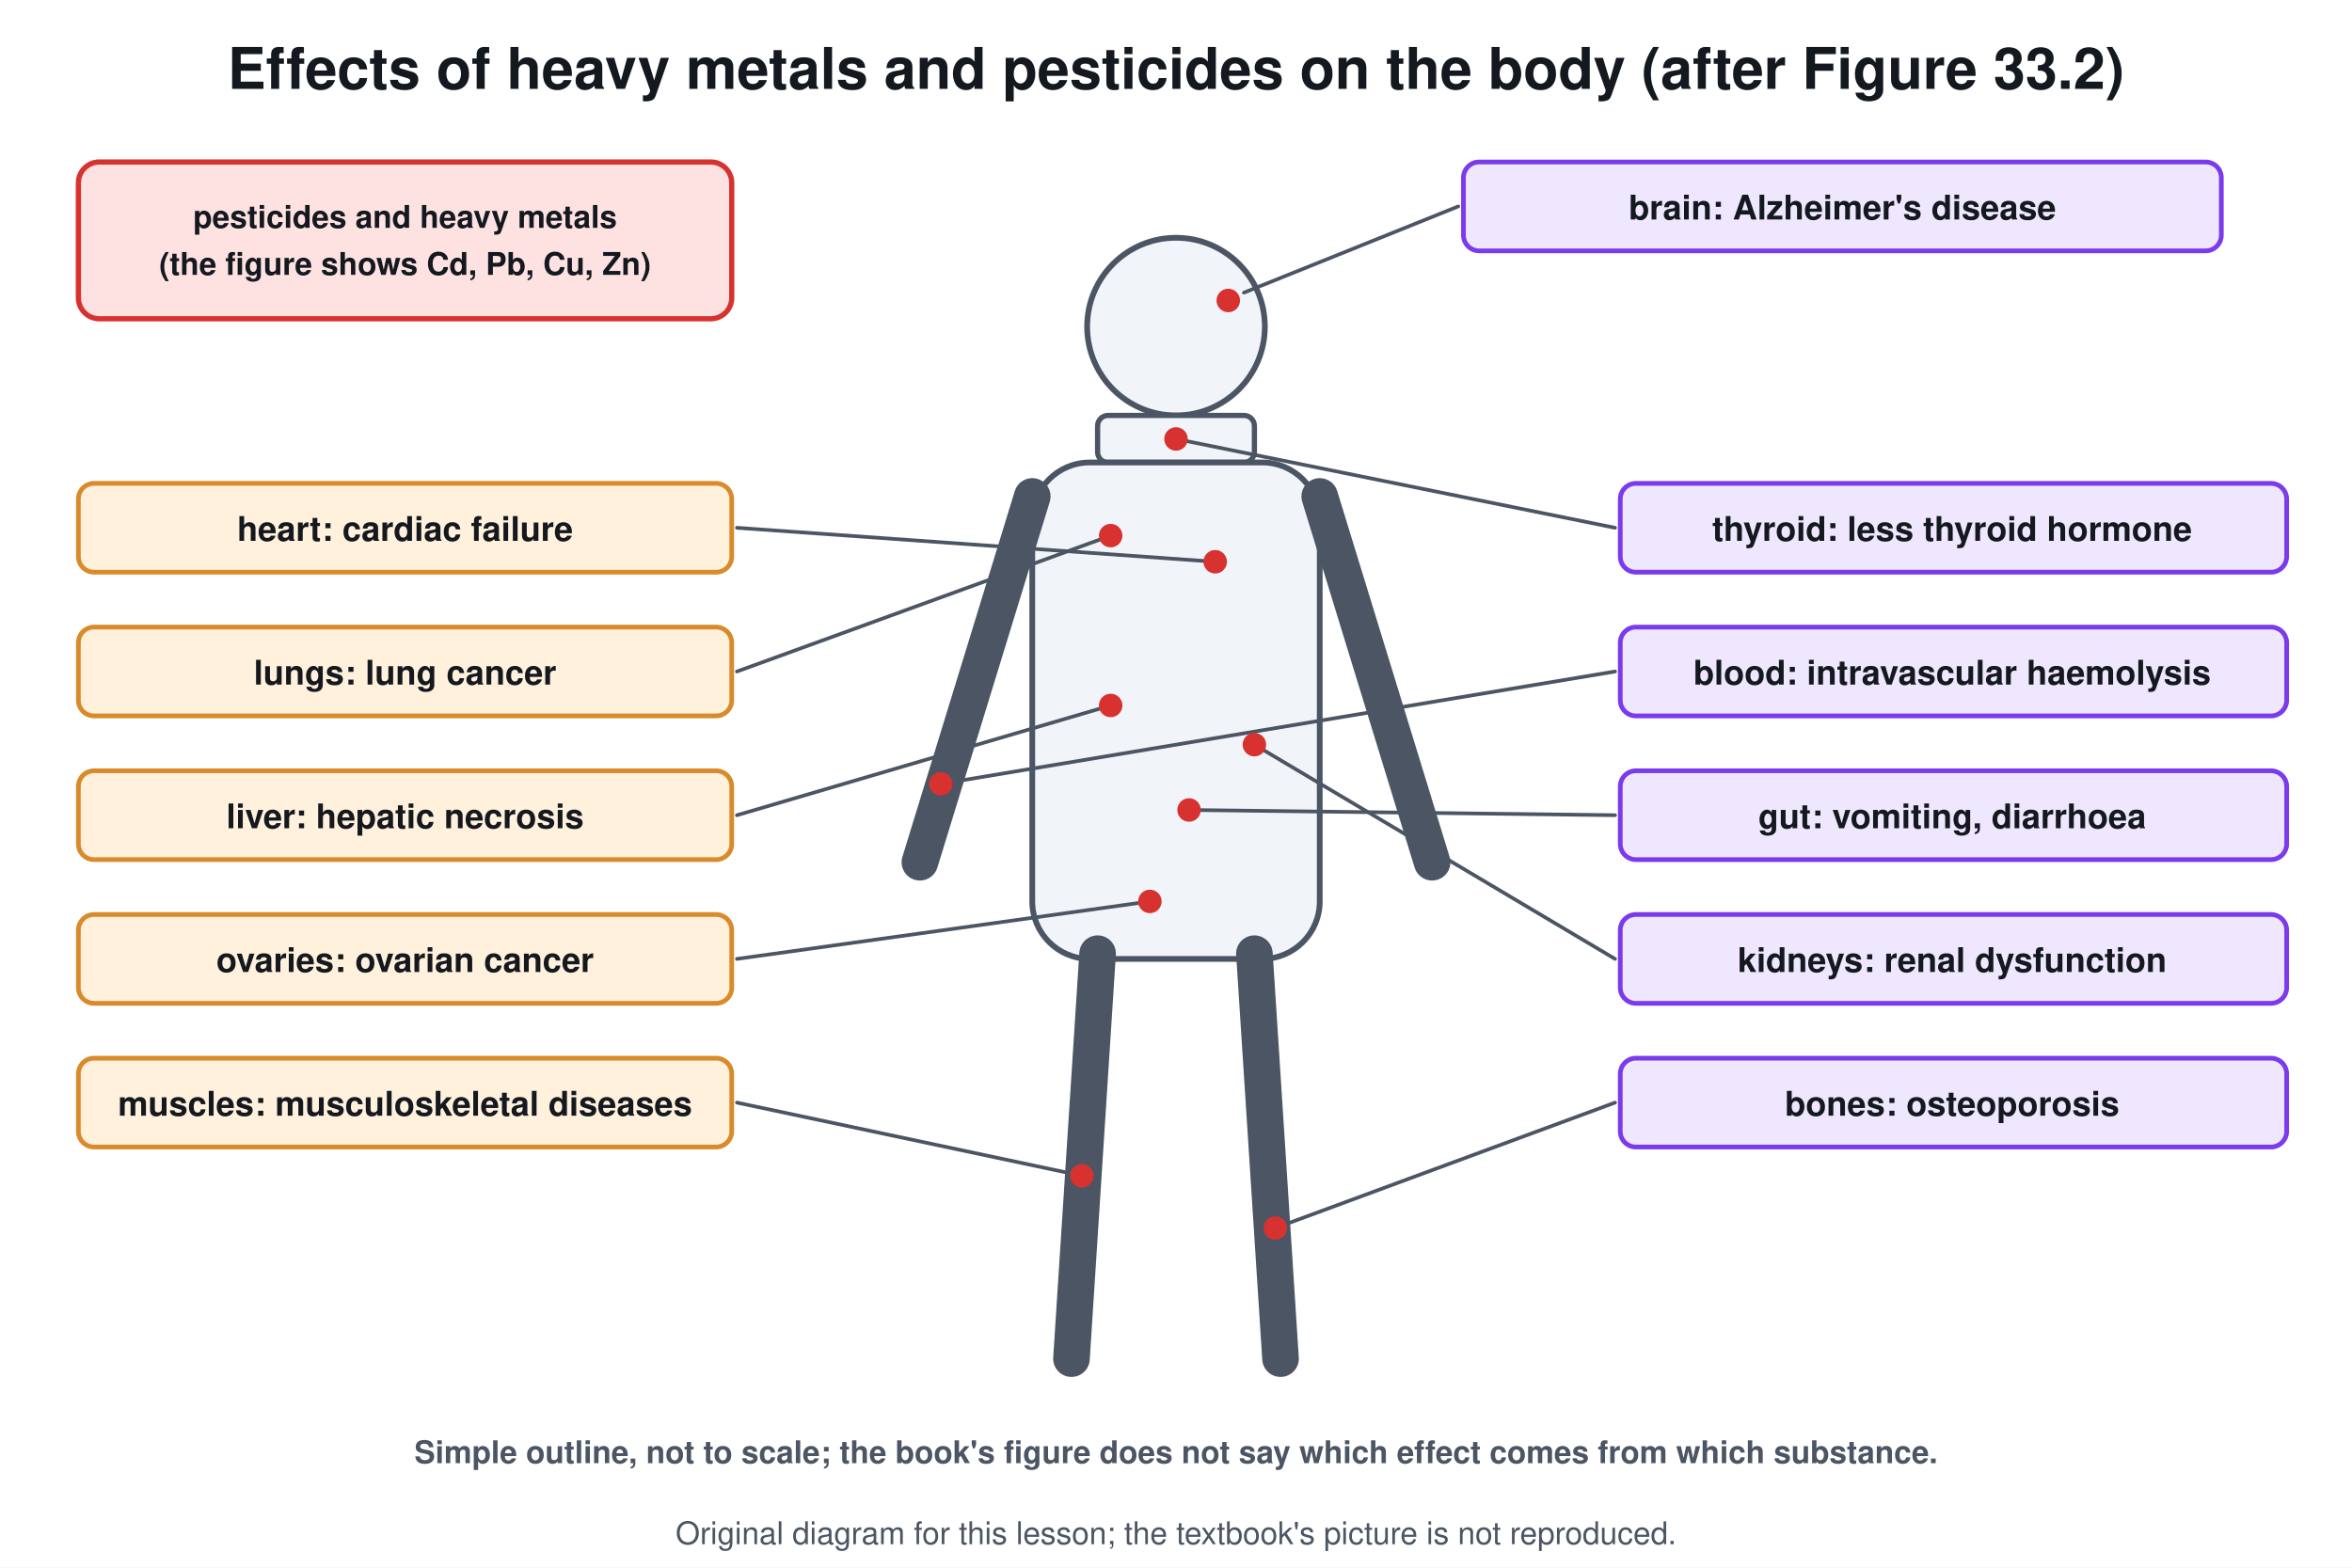
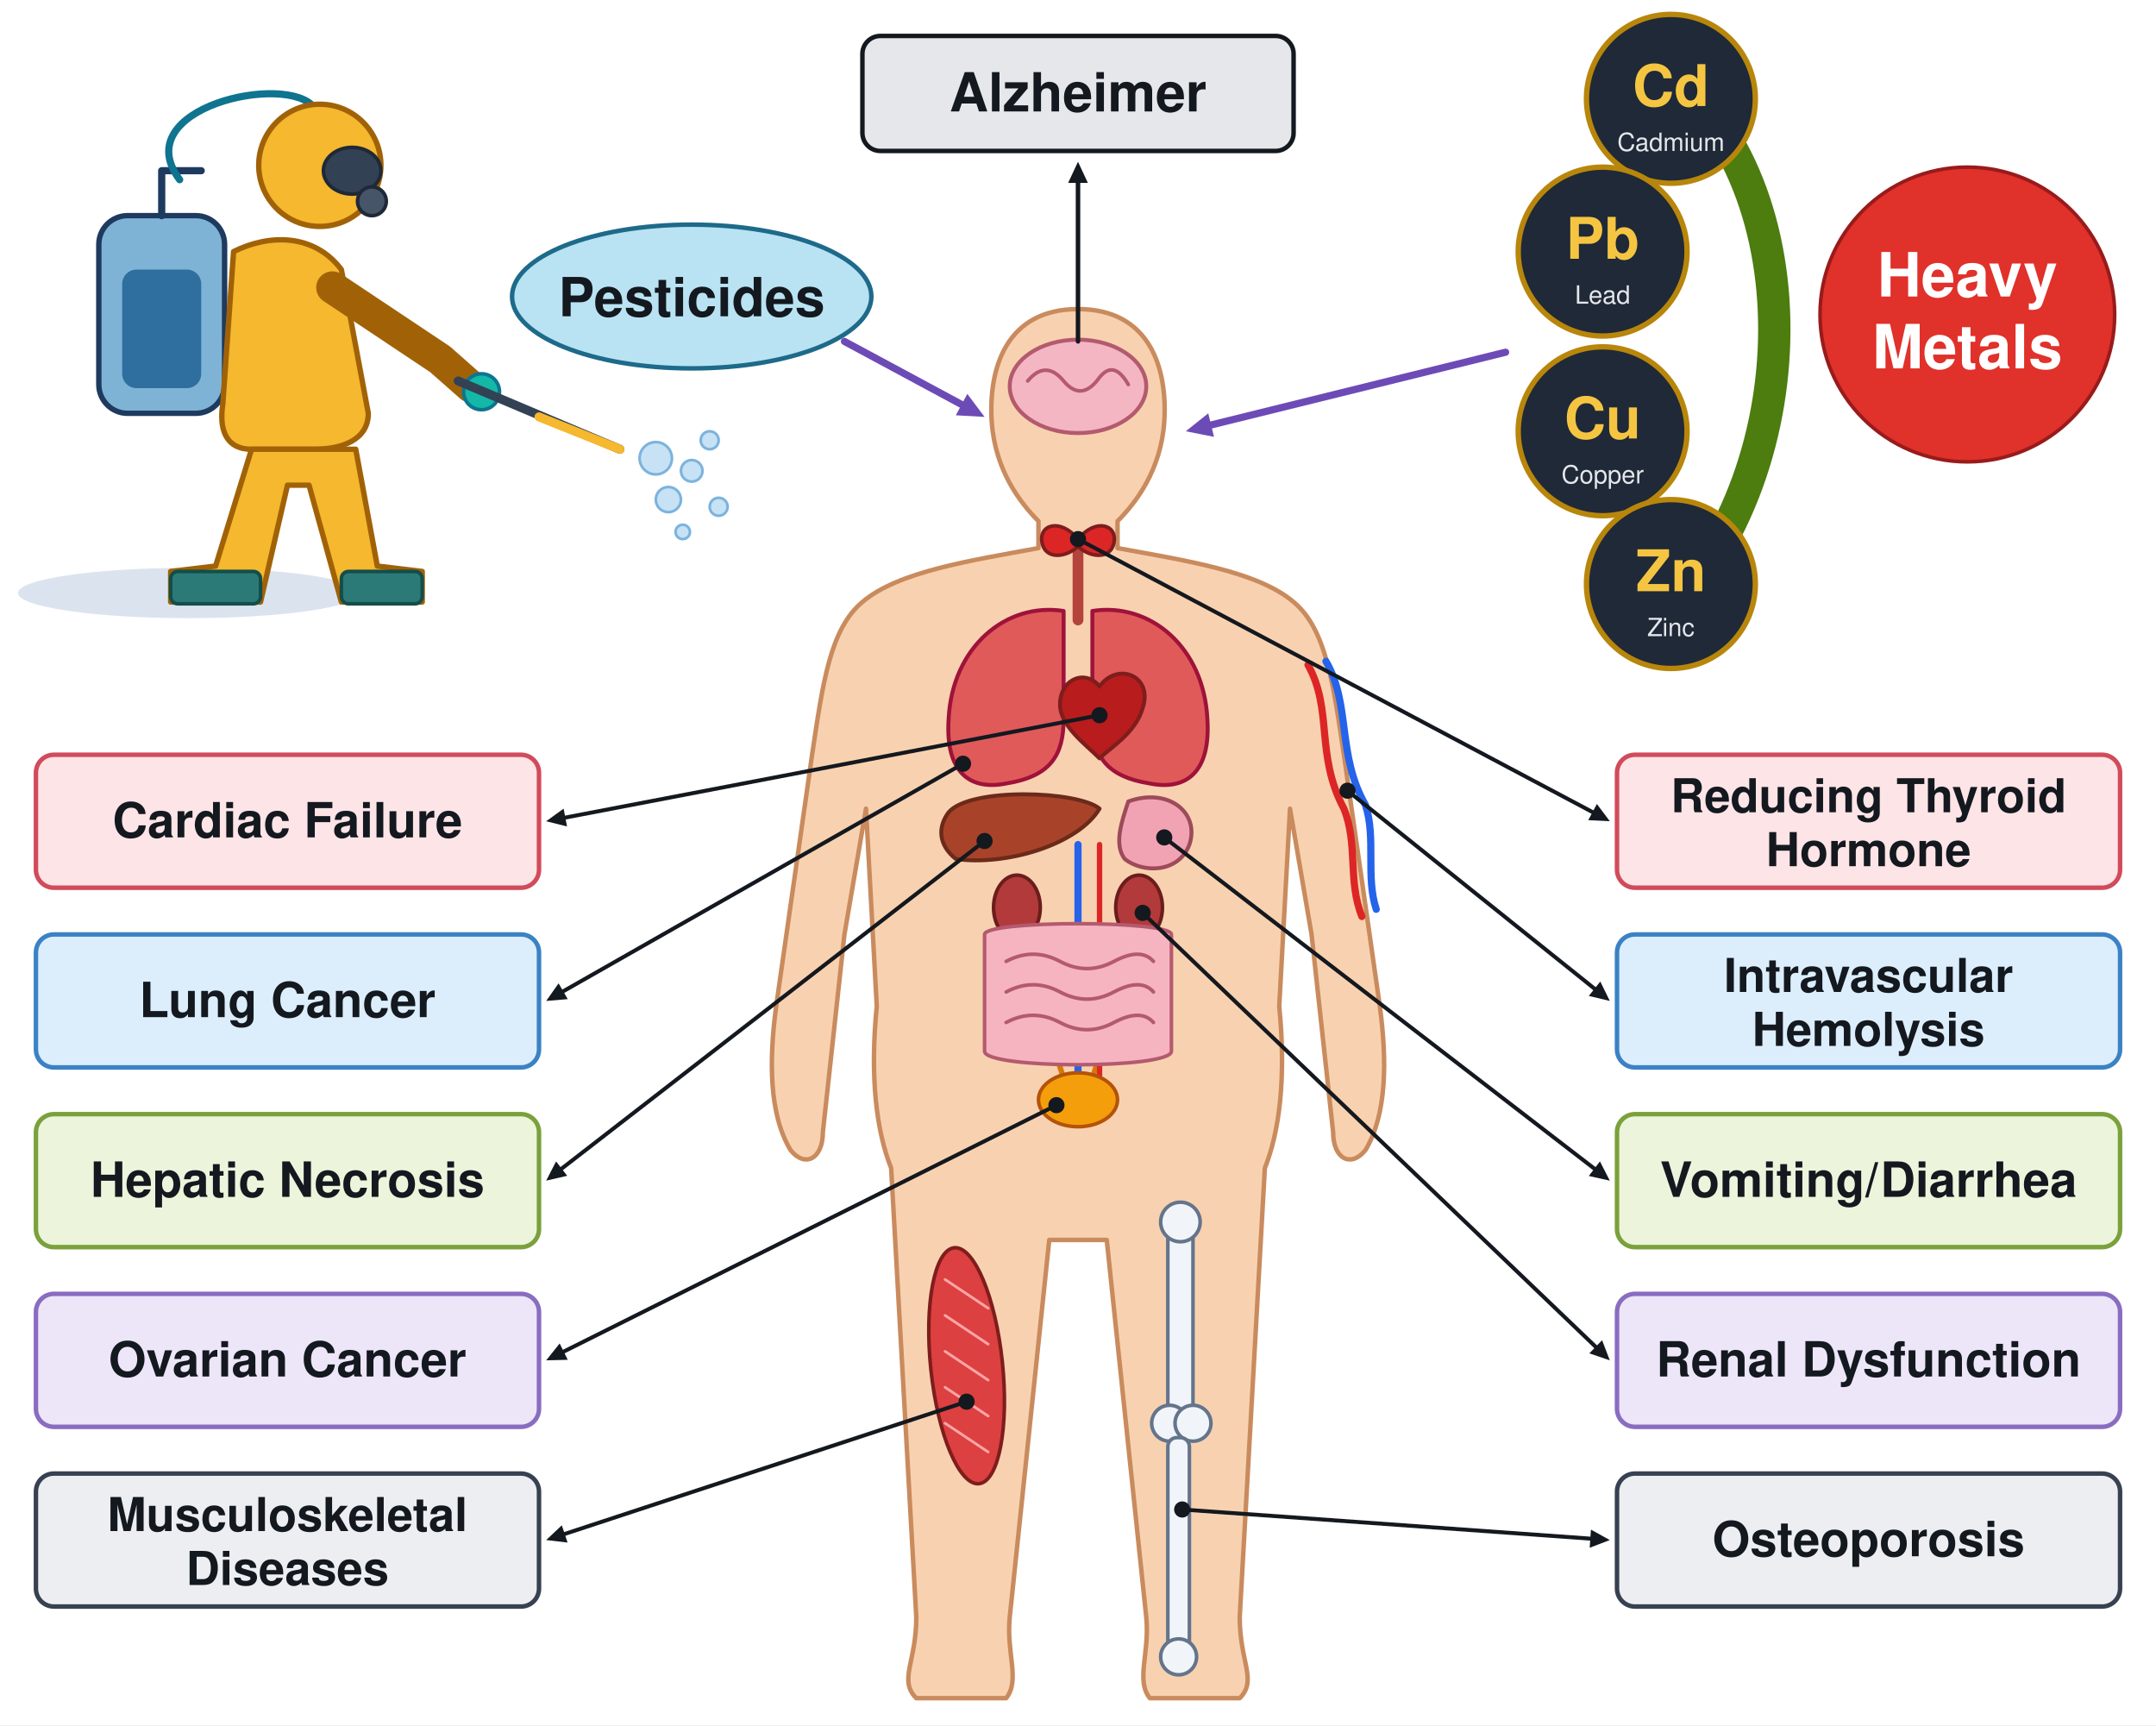
- <svg xmlns="http://www.w3.org/2000/svg" viewBox="0 0 900 600" font-family="Segoe UI, Helvetica, Arial, sans-serif">
-   <rect width="900" height="600" fill="#ffffff" />
-   <text x="450.0" y="34.0" font-size="22" fill="#14181f" text-anchor="middle" font-weight="700">Effects of heavy metals and pesticides on the body (after Figure 33.2)</text>
-   <circle cx="450.0" cy="125.0" r="34.0" stroke="#4b5563" stroke-width="2.2" fill="#f1f5f9" />
-   <rect x="420.0" y="159.0" width="60.0" height="18.0" rx="4" stroke="#4b5563" stroke-width="2" fill="#f1f5f9" />
-   <rect x="395.0" y="177.0" width="110.0" height="190.0" rx="22" stroke="#4b5563" stroke-width="2.2" fill="#f1f5f9" />
-   <line x1="395.0" y1="190.0" x2="352.0" y2="330.0" stroke="#4b5563" stroke-width="14" stroke-linecap="round" />
-   <line x1="505.0" y1="190.0" x2="548.0" y2="330.0" stroke="#4b5563" stroke-width="14" stroke-linecap="round" />
-   <line x1="420.0" y1="365.0" x2="410.0" y2="520.0" stroke="#4b5563" stroke-width="14" stroke-linecap="round" />
-   <line x1="480.0" y1="365.0" x2="490.0" y2="520.0" stroke="#4b5563" stroke-width="14" stroke-linecap="round" />
-   <rect x="310.0" y="70.0" width="280.0" height="0.1" rx="0" stroke="#4b5563" stroke-width="0" fill="none" />
-   <rect x="30.0" y="185.0" width="250.0" height="34.0" rx="6" stroke="#d98b2b" stroke-width="1.8" fill="#fff1dc" />
-   <text x="155.0" y="207.0" font-size="13" fill="#14181f" text-anchor="middle" font-weight="700">heart: cardiac failure</text>
-   <line x1="282.0" y1="202.0" x2="465.0" y2="215.0" stroke="#4b5563" stroke-width="1.4" stroke-linecap="round" />
-   <circle cx="465.0" cy="215.0" r="4.0" stroke="#d7322f" stroke-width="1" fill="#d7322f" />
-   <rect x="30.0" y="240.0" width="250.0" height="34.0" rx="6" stroke="#d98b2b" stroke-width="1.8" fill="#fff1dc" />
-   <text x="155.0" y="262.0" font-size="13" fill="#14181f" text-anchor="middle" font-weight="700">lungs: lung cancer</text>
-   <line x1="282.0" y1="257.0" x2="425.0" y2="205.0" stroke="#4b5563" stroke-width="1.4" stroke-linecap="round" />
-   <circle cx="425.0" cy="205.0" r="4.0" stroke="#d7322f" stroke-width="1" fill="#d7322f" />
-   <rect x="30.0" y="295.0" width="250.0" height="34.0" rx="6" stroke="#d98b2b" stroke-width="1.8" fill="#fff1dc" />
-   <text x="155.0" y="317.0" font-size="13" fill="#14181f" text-anchor="middle" font-weight="700">liver: hepatic necrosis</text>
-   <line x1="282.0" y1="312.0" x2="425.0" y2="270.0" stroke="#4b5563" stroke-width="1.4" stroke-linecap="round" />
-   <circle cx="425.0" cy="270.0" r="4.0" stroke="#d7322f" stroke-width="1" fill="#d7322f" />
-   <rect x="30.0" y="350.0" width="250.0" height="34.0" rx="6" stroke="#d98b2b" stroke-width="1.8" fill="#fff1dc" />
-   <text x="155.0" y="372.0" font-size="13" fill="#14181f" text-anchor="middle" font-weight="700">ovaries: ovarian cancer</text>
-   <line x1="282.0" y1="367.0" x2="440.0" y2="345.0" stroke="#4b5563" stroke-width="1.4" stroke-linecap="round" />
-   <circle cx="440.0" cy="345.0" r="4.0" stroke="#d7322f" stroke-width="1" fill="#d7322f" />
-   <rect x="30.0" y="405.0" width="250.0" height="34.0" rx="6" stroke="#d98b2b" stroke-width="1.8" fill="#fff1dc" />
-   <text x="155.0" y="427.0" font-size="13" fill="#14181f" text-anchor="middle" font-weight="700">muscles: musculoskeletal diseases</text>
-   <line x1="282.0" y1="422.0" x2="414.0" y2="450.0" stroke="#4b5563" stroke-width="1.4" stroke-linecap="round" />
-   <circle cx="414.0" cy="450.0" r="4.0" stroke="#d7322f" stroke-width="1" fill="#d7322f" />
-   <rect x="620.0" y="185.0" width="255.0" height="34.0" rx="6" stroke="#7c3aed" stroke-width="1.8" fill="#efe7fd" />
-   <text x="747.0" y="207.0" font-size="13" fill="#14181f" text-anchor="middle" font-weight="700">thyroid: less thyroid hormone</text>
-   <line x1="618.0" y1="202.0" x2="450.0" y2="168.0" stroke="#4b5563" stroke-width="1.4" stroke-linecap="round" />
-   <circle cx="450.0" cy="168.0" r="4.0" stroke="#d7322f" stroke-width="1" fill="#d7322f" />
-   <rect x="620.0" y="240.0" width="255.0" height="34.0" rx="6" stroke="#7c3aed" stroke-width="1.8" fill="#efe7fd" />
-   <text x="747.0" y="262.0" font-size="13" fill="#14181f" text-anchor="middle" font-weight="700">blood: intravascular haemolysis</text>
-   <line x1="618.0" y1="257.0" x2="360.0" y2="300.0" stroke="#4b5563" stroke-width="1.4" stroke-linecap="round" />
-   <circle cx="360.0" cy="300.0" r="4.0" stroke="#d7322f" stroke-width="1" fill="#d7322f" />
-   <rect x="620.0" y="295.0" width="255.0" height="34.0" rx="6" stroke="#7c3aed" stroke-width="1.8" fill="#efe7fd" />
-   <text x="747.0" y="317.0" font-size="13" fill="#14181f" text-anchor="middle" font-weight="700">gut: vomiting, diarrhoea</text>
-   <line x1="618.0" y1="312.0" x2="455.0" y2="310.0" stroke="#4b5563" stroke-width="1.4" stroke-linecap="round" />
-   <circle cx="455.0" cy="310.0" r="4.0" stroke="#d7322f" stroke-width="1" fill="#d7322f" />
-   <rect x="620.0" y="350.0" width="255.0" height="34.0" rx="6" stroke="#7c3aed" stroke-width="1.8" fill="#efe7fd" />
-   <text x="747.0" y="372.0" font-size="13" fill="#14181f" text-anchor="middle" font-weight="700">kidneys: renal dysfunction</text>
-   <line x1="618.0" y1="367.0" x2="480.0" y2="285.0" stroke="#4b5563" stroke-width="1.4" stroke-linecap="round" />
-   <circle cx="480.0" cy="285.0" r="4.0" stroke="#d7322f" stroke-width="1" fill="#d7322f" />
-   <rect x="620.0" y="405.0" width="255.0" height="34.0" rx="6" stroke="#7c3aed" stroke-width="1.8" fill="#efe7fd" />
-   <text x="747.0" y="427.0" font-size="13" fill="#14181f" text-anchor="middle" font-weight="700">bones: osteoporosis</text>
-   <line x1="618.0" y1="422.0" x2="488.0" y2="470.0" stroke="#4b5563" stroke-width="1.4" stroke-linecap="round" />
-   <circle cx="488.0" cy="470.0" r="4.0" stroke="#d7322f" stroke-width="1" fill="#d7322f" />
-   <rect x="560.0" y="62.0" width="290.0" height="34.0" rx="6" stroke="#7c3aed" stroke-width="1.8" fill="#efe7fd" />
-   <text x="705.0" y="84.0" font-size="13" fill="#14181f" text-anchor="middle" font-weight="700">brain: Alzheimer's disease</text>
-   <line x1="558.0" y1="79.0" x2="476.0" y2="112.0" stroke="#4b5563" stroke-width="1.4" stroke-linecap="round" />
-   <circle cx="470.0" cy="115.0" r="4.0" stroke="#d7322f" stroke-width="1" fill="#d7322f" />
-   <rect x="30.0" y="62.0" width="250.0" height="60.0" rx="8" stroke="#d7322f" stroke-width="2" fill="#fde2e1" />
-   <text x="155.0" y="87.2" font-size="12" fill="#14181f" text-anchor="middle" font-weight="700">pesticides and heavy metals</text>
-   <text x="155.0" y="105.2" font-size="12" fill="#14181f" text-anchor="middle" font-weight="700">(the figure shows Cd, Pb, Cu, Zn)</text>
-   <text x="450.0" y="560.0" font-size="12" fill="#4b5563" text-anchor="middle" font-weight="700">Simple outline, not to scale; the book's figure does not say which effect comes from which substance.</text>
-   <text x="450.0" y="591" font-size="12" fill="#4b5563" text-anchor="middle">Original diagram for this lesson; the textbook's picture is not reproduced.</text>
+ <svg xmlns="http://www.w3.org/2000/svg" viewBox="0 0 1200 960" font-family="Segoe UI, Helvetica, Arial, sans-serif">
+   <rect width="1200" height="960" fill="#ffffff" />
+   <path d="M600 172 C640 172 650 205 648 235 C646 262 632 280 622 290 L622 305 C660 312 700 318 720 335 C738 350 742 380 748 420 L768 560 C772 590 772 620 760 640 C752 650 742 645 742 630 L730 520 L718 450 L712 560 C716 600 712 630 704 650 L690 900 C690 925 700 935 690 945 L640 945 C632 935 640 920 638 900 L616 690 L600 690 L584 690 L562 900 C560 920 568 935 560 945 L510 945 C500 935 510 925 510 900 L496 650 C488 630 484 600 488 560 L482 450 L470 520 L458 630 C458 645 448 650 440 640 C428 620 428 590 432 560 L452 420 C458 380 462 350 480 335 C500 318 540 312 578 305 L578 290 C568 280 554 262 552 235 C550 205 560 172 600 172 Z" stroke="#c98b5e" stroke-width="2.5" fill="#f8d2b0" stroke-linejoin="round" stroke-linecap="round" />
+   <ellipse cx="600.0" cy="215.0" rx="38.0" ry="26.0" stroke="#b45a6e" stroke-width="2.2" fill="#f4b6c2" />
+   <path d="M572 212 Q582 200 592 212 Q602 224 612 210 Q620 200 628 214" stroke="#b45a6e" stroke-width="2" fill="none" stroke-linejoin="round" stroke-linecap="round" />
+   <line x1="600.0" y1="300.0" x2="600.0" y2="345.0" stroke="#b4433b" stroke-width="6" stroke-linecap="round" />
+   <path d="M600 300 C590 288 578 292 580 302 C582 312 594 310 600 304 C606 310 618 312 620 302 C622 292 610 288 600 300 Z" stroke="#7f1d1d" stroke-width="2" fill="#dc2626" stroke-linejoin="round" stroke-linecap="round" />
+   <path d="M592 340 C560 335 530 360 528 400 C526 430 540 440 560 436 C585 432 592 420 592 400 Z" stroke="#9f1239" stroke-width="2.2" fill="#e05a5a" stroke-linejoin="round" stroke-linecap="round" />
+   <path d="M608 340 C640 335 670 360 672 400 C674 430 660 440 640 436 C615 432 608 420 608 400 Z" stroke="#9f1239" stroke-width="2.2" fill="#e05a5a" stroke-linejoin="round" stroke-linecap="round" />
+   <path d="M612 382 C622 368 642 376 636 394 C632 408 618 416 612 422 C604 414 590 404 590 392 C590 378 604 372 612 382 Z" stroke="#7f1d1d" stroke-width="2.2" fill="#b91c1c" stroke-linejoin="round" stroke-linecap="round" />
+   <path d="M528 452 C540 438 600 440 612 450 C600 470 560 482 532 478 C522 470 522 460 528 452 Z" stroke="#6b2a1a" stroke-width="2.2" fill="#a8432a" stroke-linejoin="round" stroke-linecap="round" />
+   <path d="M628 446 C650 438 668 452 662 470 C656 486 636 486 626 478 C620 470 624 458 628 446 Z" stroke="#9d4b5a" stroke-width="2.2" fill="#f2a3b3" stroke-linejoin="round" stroke-linecap="round" />
+   <ellipse cx="566.0" cy="505.0" rx="13.0" ry="18.0" stroke="#6b1d1d" stroke-width="2" fill="#b33a3a" />
+   <ellipse cx="634.0" cy="505.0" rx="13.0" ry="18.0" stroke="#6b1d1d" stroke-width="2" fill="#b33a3a" />
+   <line x1="566.0" y1="520.0" x2="592.0" y2="600.0" stroke="#d97706" stroke-width="3" stroke-linecap="round" />
+   <line x1="634.0" y1="520.0" x2="608.0" y2="600.0" stroke="#d97706" stroke-width="3" stroke-linecap="round" />
+   <line x1="600.0" y1="470.0" x2="600.0" y2="600.0" stroke="#2563eb" stroke-width="4" stroke-linecap="round" />
+   <line x1="612.0" y1="470.0" x2="612.0" y2="600.0" stroke="#dc2626" stroke-width="3" stroke-linecap="round" />
+   <path d="M548 520 C548 512 652 512 652 520 L652 585 C652 595 548 595 548 585 Z" stroke="#b45a6e" stroke-width="2" fill="#f6b4c0" stroke-linejoin="round" stroke-linecap="round" />
+   <path d="M560 535 Q575 527 590 535 Q605 543 620 535 Q635 527 642 535" stroke="#b45a6e" stroke-width="2" fill="none" stroke-linejoin="round" stroke-linecap="round" />
+   <path d="M560 552 Q575 544 590 552 Q605 560 620 552 Q635 544 642 552" stroke="#b45a6e" stroke-width="2" fill="none" stroke-linejoin="round" stroke-linecap="round" />
+   <path d="M560 569 Q575 561 590 569 Q605 577 620 569 Q635 561 642 569" stroke="#b45a6e" stroke-width="2" fill="none" stroke-linejoin="round" stroke-linecap="round" />
+   <ellipse cx="600.0" cy="612.0" rx="22.0" ry="15.0" stroke="#b45309" stroke-width="2" fill="#f59e0b" />
+   <ellipse cx="538.0" cy="760.0" rx="20.0" ry="66.0" stroke="#7f1d1d" stroke-width="2" fill="#dc4040" transform="rotate(-6 538.0 760.0)" />
+   <line x1="526.0" y1="712.0" x2="550.0" y2="728.0" stroke="#fca5a5" stroke-width="1.5" stroke-linecap="round" />
+   <line x1="526.0" y1="732.0" x2="550.0" y2="748.0" stroke="#fca5a5" stroke-width="1.5" stroke-linecap="round" />
+   <line x1="526.0" y1="752.0" x2="550.0" y2="768.0" stroke="#fca5a5" stroke-width="1.5" stroke-linecap="round" />
+   <line x1="526.0" y1="772.0" x2="550.0" y2="788.0" stroke="#fca5a5" stroke-width="1.5" stroke-linecap="round" />
+   <line x1="526.0" y1="792.0" x2="550.0" y2="808.0" stroke="#fca5a5" stroke-width="1.5" stroke-linecap="round" />
+   <g stroke="#64748b" stroke-width="2" fill="#f1f5f9">
+     <rect x="650" y="680" width="14" height="110" rx="6" />
+     <circle cx="657" cy="680" r="11" />
+     <circle cx="651" cy="792" r="10" />
+     <circle cx="664" cy="792" r="10" />
+     <rect x="650" y="800" width="12" height="120" rx="5" />
+     <circle cx="656" cy="922" r="10" />
+   </g>
+   <path d="M728 370 C742 395 732 420 748 450 C756 470 750 490 758 510" stroke="#dc2626" stroke-width="4" fill="none" stroke-linejoin="round" stroke-linecap="round" />
+   <path d="M738 368 C752 392 744 420 760 448 C766 466 760 488 766 506" stroke="#2563eb" stroke-width="4" fill="none" stroke-linejoin="round" stroke-linecap="round" />
+   <rect x="480.0" y="20.0" width="240.0" height="64.0" rx="10" stroke="#14181f" stroke-width="2.5" fill="#e5e7eb" />
+   <text x="600.0" y="62.0" font-size="30" fill="#14181f" text-anchor="middle" font-weight="700">Alzheimer</text>
+   <line x1="600.0" y1="190.0" x2="600.0" y2="100.4" stroke="#14181f" stroke-width="2.5" stroke-linecap="round" />
+   <path d="M600.0 90.0 L605.5 101.8 L594.5 101.8 Z" fill="#14181f" />
+   <ellipse cx="105.0" cy="330.0" rx="95.0" ry="14.0" stroke="none" stroke-width="0" fill="#dbe4ee" />
+   <rect x="55.0" y="120.0" width="70.0" height="110.0" rx="16" stroke="#1e3a5f" stroke-width="3" fill="#7fb3d5" />
+   <rect x="68.0" y="150.0" width="44.0" height="66.0" rx="8" stroke="none" stroke-width="0" fill="#2f6f9f" />
+   <path d="M90 120 L90 95 L112 95" stroke="#1e3a5f" stroke-width="4" fill="none" stroke-linejoin="round" stroke-linecap="round" />
+   <path d="M100 100 C70 60 160 40 175 60" stroke="#0e7490" stroke-width="4" fill="none" stroke-linejoin="round" stroke-linecap="round" />
+   <path d="M130 140 C150 130 175 130 190 150 L205 230 C205 245 190 250 175 250 L140 250 C125 250 122 238 124 225 Z" stroke="#a16207" stroke-width="3" fill="#f5b82e" stroke-linejoin="round" stroke-linecap="round" />
+   <circle cx="178.0" cy="92.0" r="34.0" stroke="#a16207" stroke-width="3" fill="#f5b82e" />
+   <ellipse cx="196.0" cy="95.0" rx="16.0" ry="13.0" stroke="#1f2937" stroke-width="2" fill="#334155" />
+   <circle cx="207.0" cy="112.0" r="8.0" stroke="#1f2937" stroke-width="2" fill="#475569" />
+   <path d="M185 160 L245 200 L262 215" stroke="#a16207" stroke-width="18" fill="none" stroke-linejoin="round" stroke-linecap="round" />
+   <circle cx="268.0" cy="218.0" r="10.0" stroke="#0e7490" stroke-width="2" fill="#14b8a6" />
+   <line x1="255.0" y1="212.0" x2="345.0" y2="250.0" stroke="#334155" stroke-width="5" stroke-linecap="round" />
+   <line x1="300.0" y1="232.0" x2="345.0" y2="250.0" stroke="#f5b82e" stroke-width="5" stroke-linecap="round" />
+   <circle cx="365.0" cy="255.0" r="9.0" stroke="#7cb3dd" stroke-width="1.5" fill="#c7e2f5" />
+   <circle cx="385.0" cy="262.0" r="6.0" stroke="#7cb3dd" stroke-width="1.5" fill="#c7e2f5" />
+   <circle cx="372.0" cy="278.0" r="7.0" stroke="#7cb3dd" stroke-width="1.5" fill="#c7e2f5" />
+   <circle cx="395.0" cy="245.0" r="5.0" stroke="#7cb3dd" stroke-width="1.5" fill="#c7e2f5" />
+   <circle cx="400.0" cy="282.0" r="5.0" stroke="#7cb3dd" stroke-width="1.5" fill="#c7e2f5" />
+   <circle cx="380.0" cy="296.0" r="4.0" stroke="#7cb3dd" stroke-width="1.5" fill="#c7e2f5" />
+   <path d="M140 250 L120 315 L95 318 L95 335 L145 335 L160 270 L172 270 L190 335 L235 335 L235 318 L210 315 L198 250 Z" stroke="#a16207" stroke-width="3" fill="#f5b82e" stroke-linejoin="round" stroke-linecap="round" />
+   <rect x="95.0" y="318.0" width="50.0" height="18.0" rx="4" stroke="#134e4a" stroke-width="2" fill="#2b7a78" />
+   <rect x="190.0" y="318.0" width="45.0" height="18.0" rx="4" stroke="#134e4a" stroke-width="2" fill="#2b7a78" />
+   <ellipse cx="385.0" cy="165.0" rx="100.0" ry="40.0" stroke="#1e6a8a" stroke-width="2.5" fill="#b9e3f2" />
+   <text x="385.0" y="176.0" font-size="30" fill="#14181f" text-anchor="middle" font-weight="700">Pesticides</text>
+   <line x1="470.0" y1="190.0" x2="536.7" y2="225.9" stroke="#6d4bb6" stroke-width="4" stroke-linecap="round" />
+   <path d="M548.0 232.0 L532.0 231.1 L538.4 219.2 Z" fill="#6d4bb6" />
+   <path d="M915 30 C1010 90 1010 260 925 345" stroke="#4d7c0f" stroke-width="18" fill="none" stroke-linejoin="round" stroke-linecap="round" />
+   <circle cx="930.0" cy="55.0" r="47.0" stroke="#b8860b" stroke-width="3" fill="#1f2937" />
+   <text x="930.0" y="59.0" font-size="32" fill="#f5c542" text-anchor="middle" font-weight="700">Cd</text>
+   <text x="930.0" y="84.0" font-size="14" fill="#e5e7eb" text-anchor="middle" font-weight="500">Cadmium</text>
+   <circle cx="892.0" cy="140.0" r="47.0" stroke="#b8860b" stroke-width="3" fill="#1f2937" />
+   <text x="892.0" y="144.0" font-size="32" fill="#f5c542" text-anchor="middle" font-weight="700">Pb</text>
+   <text x="892.0" y="169.0" font-size="14" fill="#e5e7eb" text-anchor="middle" font-weight="500">Lead</text>
+   <circle cx="892.0" cy="240.0" r="47.0" stroke="#b8860b" stroke-width="3" fill="#1f2937" />
+   <text x="892.0" y="244.0" font-size="32" fill="#f5c542" text-anchor="middle" font-weight="700">Cu</text>
+   <text x="892.0" y="269.0" font-size="14" fill="#e5e7eb" text-anchor="middle" font-weight="500">Copper</text>
+   <circle cx="930.0" cy="325.0" r="47.0" stroke="#b8860b" stroke-width="3" fill="#1f2937" />
+   <text x="930.0" y="329.0" font-size="32" fill="#f5c542" text-anchor="middle" font-weight="700">Zn</text>
+   <text x="930.0" y="354.0" font-size="14" fill="#e5e7eb" text-anchor="middle" font-weight="500">Zinc</text>
+   <circle cx="1095.0" cy="175.0" r="82.0" stroke="#991b1b" stroke-width="2" fill="#e0312b" />
+   <text x="1095.0" y="165.0" font-size="34" fill="#ffffff" text-anchor="middle" font-weight="700">Heavy</text>
+   <text x="1095.0" y="205.0" font-size="34" fill="#ffffff" text-anchor="middle" font-weight="700">Metals</text>
+   <line x1="838.0" y1="196.0" x2="672.4" y2="236.9" stroke="#6d4bb6" stroke-width="4" stroke-linecap="round" />
+   <path d="M660.0 240.0 L672.5 230.0 L675.7 243.1 Z" fill="#6d4bb6" />
+   <rect x="20.0" y="420.0" width="280.0" height="74.0" rx="10" stroke="#d14b5b" stroke-width="2.5" fill="#fde4e6" />
+   <text x="160.0" y="466.0" font-size="27" fill="#14181f" text-anchor="middle" font-weight="700">Cardiac Failure</text>
+   <circle cx="612.0" cy="398.0" r="4.0" stroke="#14181f" stroke-width="1" fill="#14181f" />
+   <line x1="612.0" y1="398.0" x2="313.4" y2="455.2" stroke="#14181f" stroke-width="2.2" stroke-linecap="round" />
+   <path d="M304.0 457.0 L313.7 450.0 L315.6 459.9 Z" fill="#14181f" />
+   <rect x="20.0" y="520.0" width="280.0" height="74.0" rx="10" stroke="#3b82c4" stroke-width="2.5" fill="#dceefb" />
+   <text x="160.0" y="566.0" font-size="27" fill="#14181f" text-anchor="middle" font-weight="700">Lung Cancer</text>
+   <circle cx="536.0" cy="425.0" r="4.0" stroke="#14181f" stroke-width="1" fill="#14181f" />
+   <line x1="536.0" y1="425.0" x2="312.3" y2="552.3" stroke="#14181f" stroke-width="2.2" stroke-linecap="round" />
+   <path d="M304.0 557.0 L310.9 547.2 L316.0 556.0 Z" fill="#14181f" />
+   <rect x="20.0" y="620.0" width="280.0" height="74.0" rx="10" stroke="#7aa13c" stroke-width="2.5" fill="#ecf5dc" />
+   <text x="160.0" y="666.0" font-size="27" fill="#14181f" text-anchor="middle" font-weight="700">Hepatic Necrosis</text>
+   <circle cx="548.0" cy="468.0" r="4.0" stroke="#14181f" stroke-width="1" fill="#14181f" />
+   <line x1="548.0" y1="468.0" x2="311.6" y2="651.1" stroke="#14181f" stroke-width="2.2" stroke-linecap="round" />
+   <path d="M304.0 657.0 L309.5 646.3 L315.7 654.3 Z" fill="#14181f" />
+   <rect x="20.0" y="720.0" width="280.0" height="74.0" rx="10" stroke="#8a6cc1" stroke-width="2.5" fill="#ece6f8" />
+   <text x="160.0" y="766.0" font-size="27" fill="#14181f" text-anchor="middle" font-weight="700">Ovarian Cancer</text>
+   <circle cx="588.0" cy="615.0" r="4.0" stroke="#14181f" stroke-width="1" fill="#14181f" />
+   <line x1="588.0" y1="615.0" x2="312.6" y2="752.7" stroke="#14181f" stroke-width="2.2" stroke-linecap="round" />
+   <path d="M304.0 757.0 L311.5 747.6 L316.0 756.7 Z" fill="#14181f" />
+   <rect x="20.0" y="820.0" width="280.0" height="74.0" rx="10" stroke="#374151" stroke-width="2.5" fill="#eceef1" />
+   <text x="160.0" y="852.0" font-size="26" fill="#14181f" text-anchor="middle" font-weight="700">Musculoskeletal</text>
+   <text x="160.0" y="882.0" font-size="26" fill="#14181f" text-anchor="middle" font-weight="700">Diseases</text>
+   <circle cx="538.0" cy="780.0" r="4.0" stroke="#14181f" stroke-width="1" fill="#14181f" />
+   <line x1="538.0" y1="780.0" x2="313.1" y2="854.0" stroke="#14181f" stroke-width="2.2" stroke-linecap="round" />
+   <path d="M304.0 857.0 L312.7 848.8 L315.9 858.4 Z" fill="#14181f" />
+   <rect x="900.0" y="420.0" width="280.0" height="74.0" rx="10" stroke="#d14b5b" stroke-width="2.5" fill="#fde4e6" />
+   <text x="1040.0" y="452.0" font-size="26" fill="#14181f" text-anchor="middle" font-weight="700">Reducing Thyroid</text>
+   <text x="1040.0" y="482.0" font-size="26" fill="#14181f" text-anchor="middle" font-weight="700">Hormone</text>
+   <circle cx="600.0" cy="300.0" r="4.0" stroke="#14181f" stroke-width="1" fill="#14181f" />
+   <line x1="600.0" y1="300.0" x2="887.5" y2="452.5" stroke="#14181f" stroke-width="2.2" stroke-linecap="round" />
+   <path d="M896.0 457.0 L884.0 456.4 L888.8 447.4 Z" fill="#14181f" />
+   <rect x="900.0" y="520.0" width="280.0" height="74.0" rx="10" stroke="#3b82c4" stroke-width="2.5" fill="#dceefb" />
+   <text x="1040.0" y="552.0" font-size="26" fill="#14181f" text-anchor="middle" font-weight="700">Intravascular</text>
+   <text x="1040.0" y="582.0" font-size="26" fill="#14181f" text-anchor="middle" font-weight="700">Hemolysis</text>
+   <circle cx="750.0" cy="440.0" r="4.0" stroke="#14181f" stroke-width="1" fill="#14181f" />
+   <line x1="750.0" y1="440.0" x2="888.5" y2="551.0" stroke="#14181f" stroke-width="2.2" stroke-linecap="round" />
+   <path d="M896.0 557.0 L884.3 554.2 L890.7 546.2 Z" fill="#14181f" />
+   <rect x="900.0" y="620.0" width="280.0" height="74.0" rx="10" stroke="#7aa13c" stroke-width="2.5" fill="#ecf5dc" />
+   <text x="1040.0" y="666.0" font-size="27" fill="#14181f" text-anchor="middle" font-weight="700">Vomiting/Diarrhea</text>
+   <circle cx="648.0" cy="466.0" r="4.0" stroke="#14181f" stroke-width="1" fill="#14181f" />
+   <line x1="648.0" y1="466.0" x2="888.4" y2="651.1" stroke="#14181f" stroke-width="2.2" stroke-linecap="round" />
+   <path d="M896.0 657.0 L884.3 654.4 L890.5 646.3 Z" fill="#14181f" />
+   <rect x="900.0" y="720.0" width="280.0" height="74.0" rx="10" stroke="#8a6cc1" stroke-width="2.5" fill="#ece6f8" />
+   <text x="1040.0" y="766.0" font-size="27" fill="#14181f" text-anchor="middle" font-weight="700">Renal Dysfunction</text>
+   <circle cx="636.0" cy="508.0" r="4.0" stroke="#14181f" stroke-width="1" fill="#14181f" />
+   <line x1="636.0" y1="508.0" x2="889.1" y2="750.4" stroke="#14181f" stroke-width="2.2" stroke-linecap="round" />
+   <path d="M896.0 757.0 L884.6 753.1 L891.7 745.8 Z" fill="#14181f" />
+   <rect x="900.0" y="820.0" width="280.0" height="74.0" rx="10" stroke="#374151" stroke-width="2.5" fill="#eceef1" />
+   <text x="1040.0" y="866.0" font-size="27" fill="#14181f" text-anchor="middle" font-weight="700">Osteoporosis</text>
+   <circle cx="658.0" cy="840.0" r="4.0" stroke="#14181f" stroke-width="1" fill="#14181f" />
+   <line x1="658.0" y1="840.0" x2="886.4" y2="856.3" stroke="#14181f" stroke-width="2.2" stroke-linecap="round" />
+   <path d="M896.0 857.0 L884.8 861.3 L885.5 851.2 Z" fill="#14181f" />
</svg>
